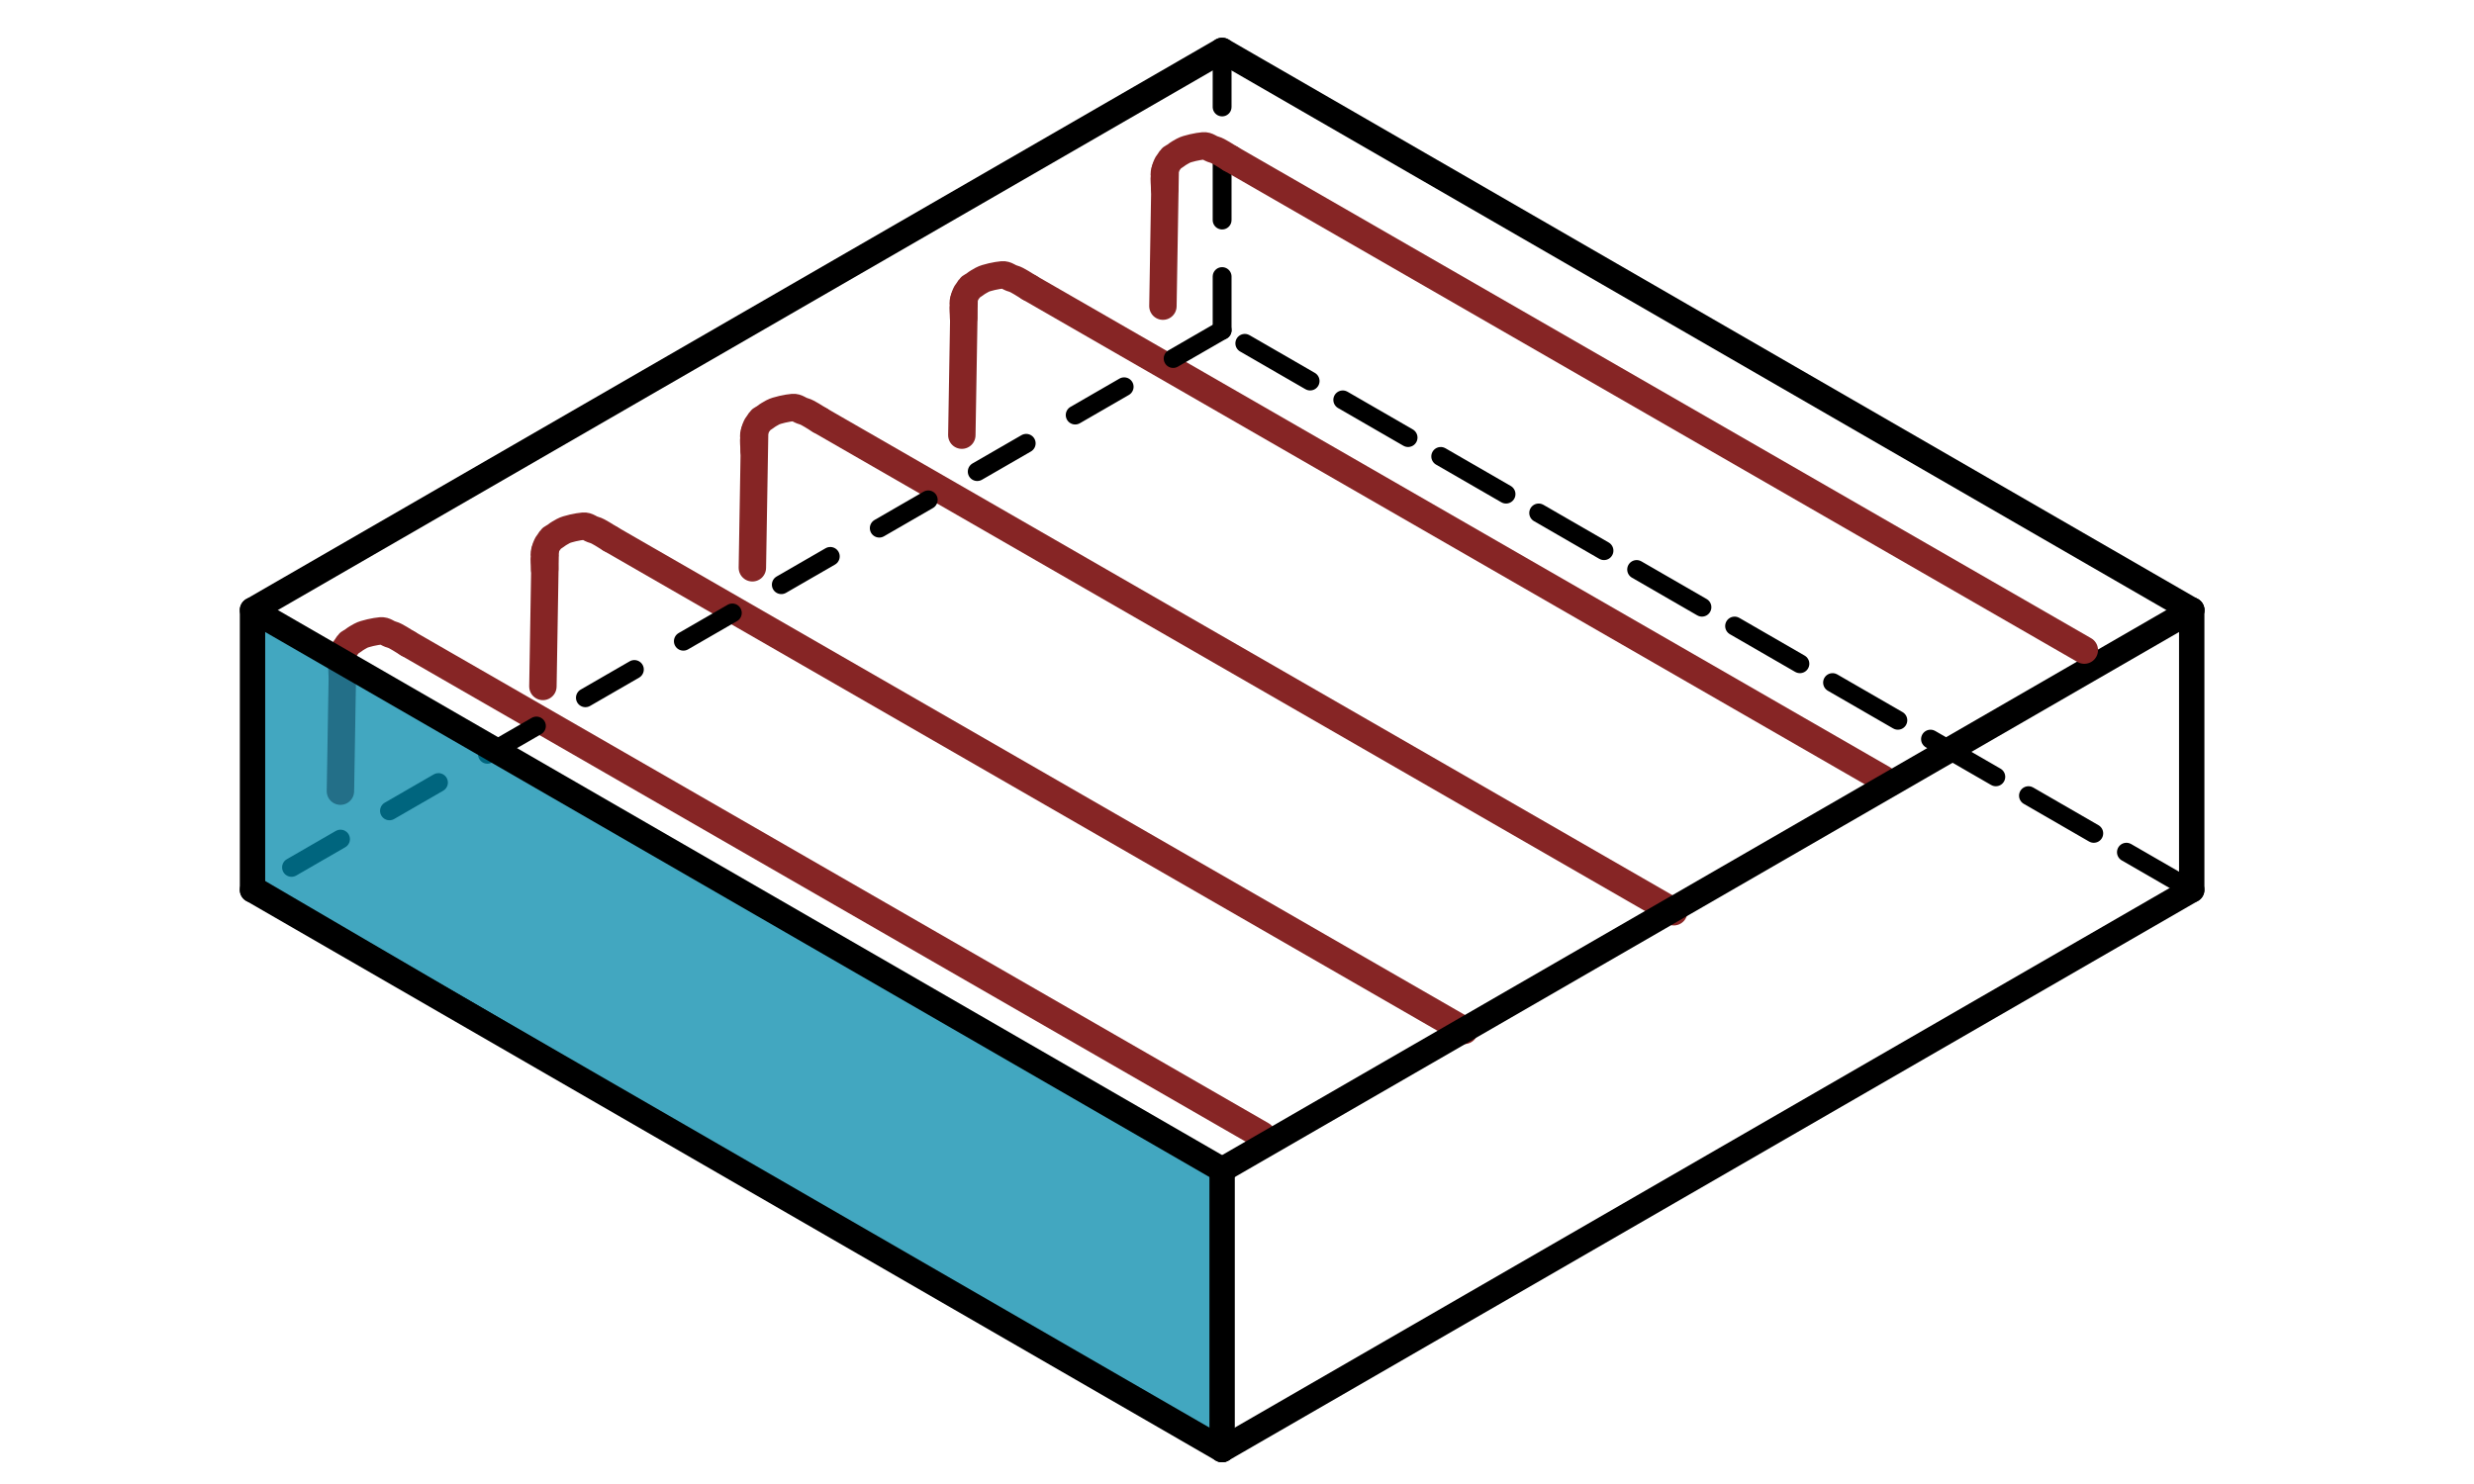
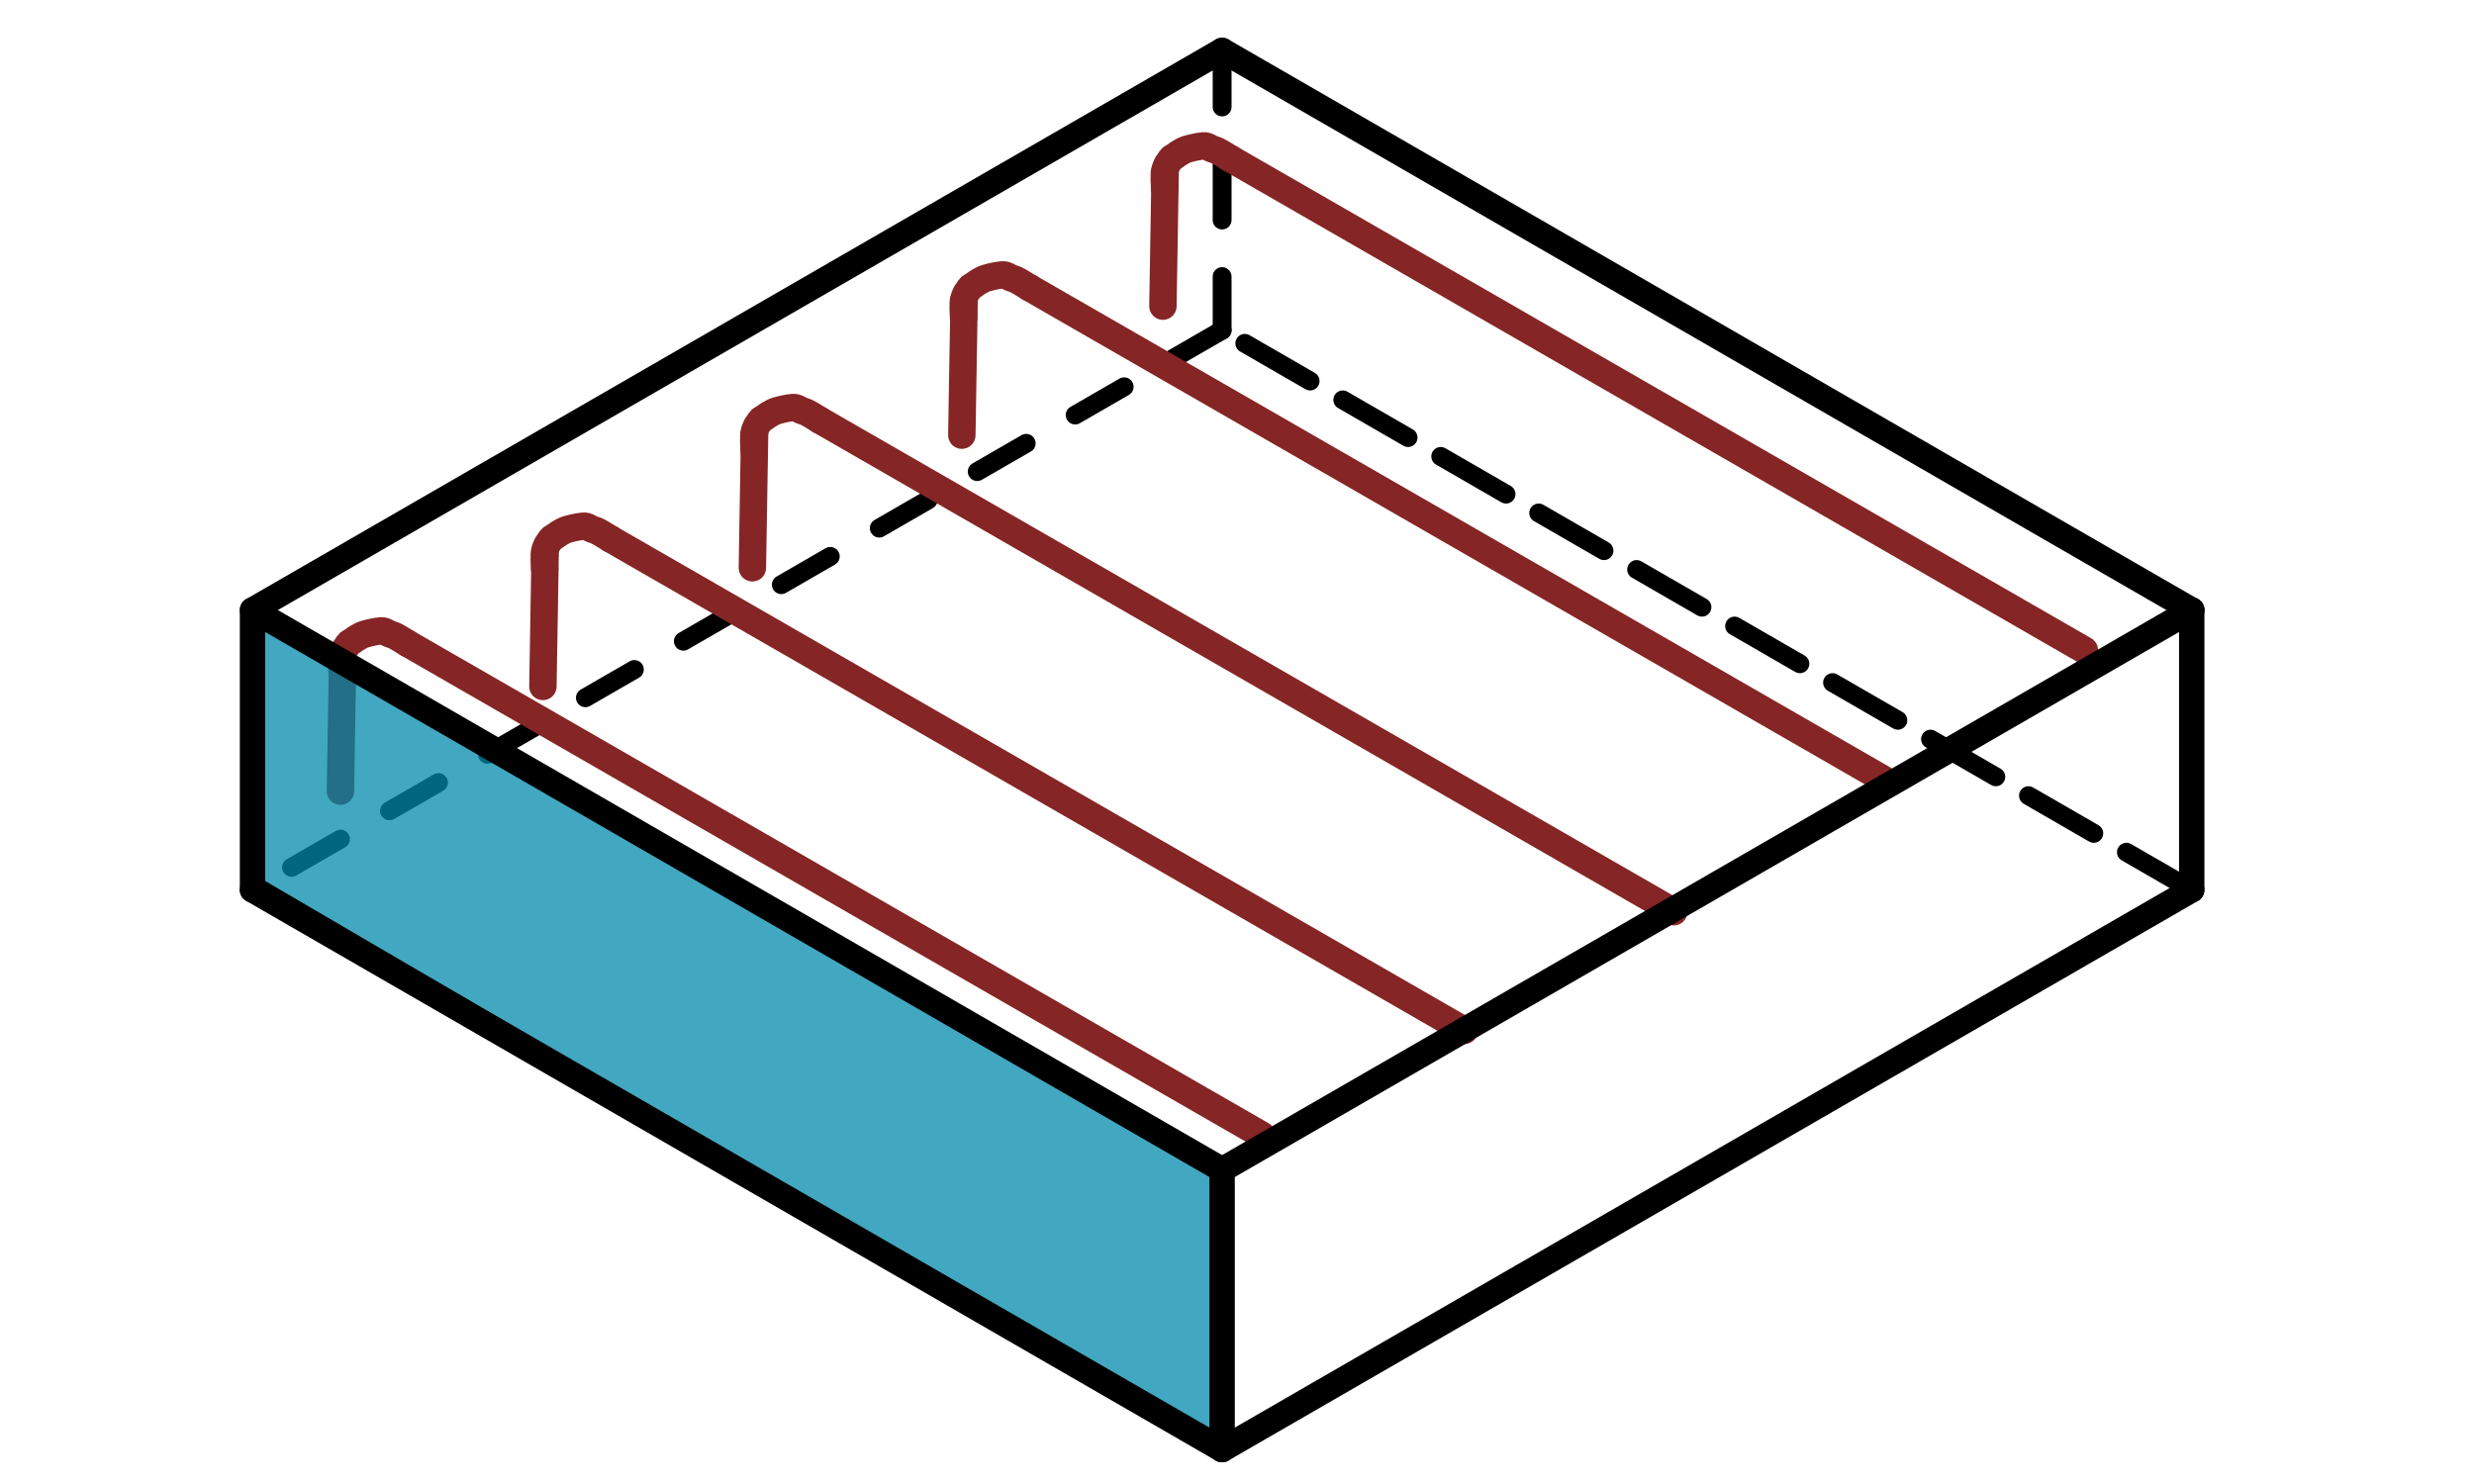
<svg xmlns="http://www.w3.org/2000/svg" xmlns:xlink="http://www.w3.org/1999/xlink" width="200mm" height="120mm" viewBox="0 0 200 120" version="1.1" id="svg2">
+   <path style="fill:none;stroke:#000000;stroke-width:1.524;stroke-linecap:round;stroke-linejoin:miter;stroke-miterlimit:4;stroke-dasharray:4.572, 4.572;stroke-dashoffset:0" d="M 98.797,26.704 20.412,71.959" id="path489" />
+   <path id="path561-6-3-5" d="M 102.006,91.788 32.981,52.045" style="fill:none;stroke:#862525;stroke-width:2.215;stroke-linecap:round;stroke-linejoin:miter;stroke-miterlimit:4;stroke-dasharray:none;stroke-dashoffset:0;stroke-opacity:1" />
+   <path id="path561-6-3-6" d="M 118.375,83.321 49.35,43.578" style="fill:none;stroke:#862525;stroke-width:2.215;stroke-linecap:round;stroke-linejoin:miter;stroke-miterlimit:4;stroke-dasharray:none;stroke-dashoffset:0;stroke-opacity:1" />
+   <path id="path561-6-3-1" d="M 135.308,73.726 66.283,33.983" style="fill:none;stroke:#862525;stroke-width:2.215;stroke-linecap:round;stroke-linejoin:miter;stroke-miterlimit:4;stroke-dasharray:none;stroke-dashoffset:0;stroke-opacity:1" />
+   <path id="path561-6-3-9" d="M 152.241,63.001 83.217,23.258" style="fill:none;stroke:#862525;stroke-width:2.215;stroke-linecap:round;stroke-linejoin:miter;stroke-miterlimit:4;stroke-dasharray:none;stroke-dashoffset:0;stroke-opacity:1" />
  <path id="path571-7-7-5" d="M 27.704,52.956 27.52,63.975" style="fill:none;stroke:#862525;stroke-width:2.215;stroke-linecap:round;stroke-linejoin:miter;stroke-miterlimit:4;stroke-dasharray:none;stroke-dashoffset:0;stroke-opacity:1" />
  <defs id="defs847">
    <linearGradient x1="649.429" y1="807.466" x2="655.352" y2="485.909" id="defitem29" gradientUnits="userSpaceOnUse">
      <stop style="stop-color:#ffffff;stop-opacity:1;" offset="0" id="stop92" />
      <stop style="stop-color:#ffffff;stop-opacity:0.138;" offset="1" id="stop93" />
    </linearGradient>
    <linearGradient y2="485.909" x2="655.352" y1="807.466" x1="649.429" gradientUnits="userSpaceOnUse" id="linearGradient3448" xlink:href="#defitem29" />
    <radialGradient cx="1049.72" cy="345.56" r="1202.15" fx="1049.72" fy="345.56" id="defitem28" gradientUnits="userSpaceOnUse">
      <stop style="stop-color:#ffffff;stop-opacity:1;" offset="0" id="stop89" />
      <stop style="stop-color:#a8a8a8;stop-opacity:1;" offset="1" id="stop90" />
    </radialGradient>
    <radialGradient r="1202.15" fy="64.845" fx="1089.4" cy="64.845" cx="1092.705" gradientUnits="userSpaceOnUse" id="radialGradient3446" xlink:href="#defitem28" />
    <linearGradient x1="287.5" y1="636.707" x2="980" y2="636.707" id="defitem30" gradientUnits="userSpaceOnUse">
      <stop style="stop-color:#464646;stop-opacity:1;" offset="0" id="stop95" />
      <stop style="stop-color:#c2c2c2;stop-opacity:1;" offset="1" id="stop96" />
    </linearGradient>
    <linearGradient y2="636.707" x2="980" y1="636.707" x1="287.5" gradientTransform="matrix(1,0,0,1.016038,0,-11.73855)" gradientUnits="userSpaceOnUse" id="linearGradient3444" xlink:href="#defitem30" />
    <linearGradient x1="921.091" y1="403.188" x2="985.982" y2="317.447" id="defitem27" gradientUnits="userSpaceOnUse">
      <stop style="stop-color:#7e7e7e;stop-opacity:1;" offset="0" id="stop86" />
      <stop style="stop-color:#e5e5e5;stop-opacity:1;" offset="1" id="stop87" />
    </linearGradient>
    <linearGradient y2="317.447" x2="985.982" y1="403.188" x1="921.091" gradientUnits="userSpaceOnUse" id="linearGradient3442" xlink:href="#defitem27" />
    <linearGradient x1="530.761" y1="346.304" x2="293.37" y2="360.275" id="defitem26" gradientUnits="userSpaceOnUse">
      <stop style="stop-color:#5f5f5f;stop-opacity:1;" offset="0" id="stop83" />
      <stop style="stop-color:#e5e5e5;stop-opacity:1;" offset="1" id="stop84" />
    </linearGradient>
    <linearGradient y2="360.275" x2="293.37" y1="346.304" x1="530.761" gradientUnits="userSpaceOnUse" id="linearGradient3440" xlink:href="#defitem26" />
    <linearGradient x1="164.013" y1="412.919" x2="308.75" y2="337.61" id="defitem25" gradientUnits="userSpaceOnUse">
      <stop style="stop-color:#ffffff;stop-opacity:1;" offset="0" id="stop80" />
      <stop style="stop-color:#bfbfbf;stop-opacity:1;" offset="1" id="stop81" />
    </linearGradient>
    <linearGradient y2="337.61" x2="308.75" y1="412.919" x1="164.013" gradientUnits="userSpaceOnUse" id="linearGradient3438" xlink:href="#defitem25" />
    <linearGradient x1="1094.25" y1="270.854" x2="992.489" y2="380.472" id="defitem24" gradientUnits="userSpaceOnUse">
      <stop style="stop-color:#6a6a6a;stop-opacity:1;" offset="0" id="stop77" />
      <stop style="stop-color:#e6e6e6;stop-opacity:1;" offset="1" id="stop78" />
    </linearGradient>
    <linearGradient y2="380.472" x2="992.489" y1="270.854" x1="1094.25" gradientUnits="userSpaceOnUse" id="linearGradient3436" xlink:href="#defitem24" />
    <linearGradient x1="1170.91" y1="476.465" x2="1049.84" y2="549.378" id="defitem23" gradientUnits="userSpaceOnUse">
      <stop style="stop-color:#5f5f5f;stop-opacity:1;" offset="0" id="stop74" />
      <stop style="stop-color:#ebebeb;stop-opacity:1;" offset="1" id="stop75" />
    </linearGradient>
    <linearGradient y2="549.378" x2="1049.84" y1="476.465" x1="1170.91" gradientUnits="userSpaceOnUse" id="linearGradient3434" xlink:href="#defitem23" />
    <linearGradient x1="783.716" y1="105.486" x2="576.149" y2="313.276" id="defitem22" gradientUnits="userSpaceOnUse">
      <stop style="stop-color:#5a5a5a;stop-opacity:1;" offset="0" id="stop71" />
      <stop style="stop-color:#c7c7c7;stop-opacity:1;" offset="1" id="stop72" />
    </linearGradient>
    <linearGradient y2="313.276" x2="576.149" y1="105.486" x1="783.716" gradientUnits="userSpaceOnUse" id="linearGradient3432" xlink:href="#defitem22" />
    <linearGradient x1="280.044" y1="418.698" x2="128.055" y2="484.716" id="defitem21" gradientUnits="userSpaceOnUse">
      <stop style="stop-color:#666666;stop-opacity:1;" offset="0" id="stop68" />
      <stop style="stop-color:#d8d8d8;stop-opacity:1;" offset="1" id="stop69" />
    </linearGradient>
    <linearGradient y2="484.716" x2="128.055" y1="418.698" x1="280.044" gradientUnits="userSpaceOnUse" id="linearGradient3430" xlink:href="#defitem21" />
    <linearGradient x1="129.687" y1="636.954" x2="220" y2="584.41" id="defitem20" gradientUnits="userSpaceOnUse">
      <stop style="stop-color:#ffffff;stop-opacity:1;" offset="0" id="stop65" />
      <stop style="stop-color:#bbbbbb;stop-opacity:1;" offset="1" id="stop66" />
    </linearGradient>
    <linearGradient y2="584.41" x2="220" y1="636.954" x1="129.687" gradientUnits="userSpaceOnUse" id="linearGradient3428" xlink:href="#defitem20" />
    <linearGradient x1="1048.72" y1="629.028" x2="1127.98" y2="583.753" id="defitem19" gradientUnits="userSpaceOnUse">
      <stop style="stop-color:#5e5e5e;stop-opacity:1;" offset="0" id="stop62" />
      <stop style="stop-color:#ededed;stop-opacity:1;" offset="1" id="stop63" />
    </linearGradient>
    <linearGradient y2="583.753" x2="1127.98" y1="629.028" x1="1048.72" gradientUnits="userSpaceOnUse" id="linearGradient3426" xlink:href="#defitem19" />
    <linearGradient x1="370.022" y1="387.273" x2="581.324" y2="291.977" id="defitem18" gradientUnits="userSpaceOnUse">
      <stop style="stop-color:#636363;stop-opacity:1;" offset="0" id="stop59" />
      <stop style="stop-color:#d6d6d6;stop-opacity:1;" offset="1" id="stop60" />
    </linearGradient>
    <linearGradient y2="291.977" x2="581.324" y1="387.273" x1="370.022" gradientUnits="userSpaceOnUse" id="linearGradient3424" xlink:href="#defitem18" />
    <linearGradient x1="732.156" y1="351.939" x2="909.594" y2="351.939" id="defitem17" gradientUnits="userSpaceOnUse">
      <stop style="stop-color:#676767;stop-opacity:1;" offset="0" id="stop56" />
      <stop style="stop-color:#d3d3d3;stop-opacity:1;" offset="1" id="stop57" />
    </linearGradient>
    <linearGradient y2="351.939" x2="909.594" y1="351.939" x1="732.156" gradientUnits="userSpaceOnUse" id="linearGradient3422" xlink:href="#defitem17" />
    <linearGradient x1="1014.43" y1="494.713" x2="1073.01" y2="494.713" id="defitem16" gradientUnits="userSpaceOnUse">
      <stop style="stop-color:#666666;stop-opacity:1;" offset="0" id="stop53" />
      <stop style="stop-color:#dcdcdc;stop-opacity:1;" offset="1" id="stop54" />
    </linearGradient>
    <linearGradient y2="494.713" x2="1073.01" y1="494.713" x1="1014.43" gradientUnits="userSpaceOnUse" id="linearGradient3420" xlink:href="#defitem16" />
    <linearGradient x1="272.592" y1="452.388" x2="193.277" y2="516.37" id="defitem15" gradientUnits="userSpaceOnUse">
      <stop style="stop-color:#6e6e6e;stop-opacity:1;" offset="0" id="stop50" />
      <stop style="stop-color:#d8d8d8;stop-opacity:1;" offset="1" id="stop51" />
    </linearGradient>
    <linearGradient y2="516.37" x2="193.277" y1="452.388" x1="272.592" gradientUnits="userSpaceOnUse" id="linearGradient3418" xlink:href="#defitem15" />
    <radialGradient cx="1037.22" cy="211.088" r="1164.28" fx="1037.22" fy="211.088" id="defitem14" gradientUnits="userSpaceOnUse">
      <stop style="stop-color:#ffffff;stop-opacity:1;" offset="0" id="stop47" />
      <stop style="stop-color:#aaaaaa;stop-opacity:1;" offset="1" id="stop48" />
    </radialGradient>
    <radialGradient r="1164.28" fy="211.088" fx="1037.22" cy="211.088" cx="1037.22" gradientUnits="userSpaceOnUse" id="radialGradient3416" xlink:href="#defitem14" />
    <linearGradient x1="342.65" y1="732.129" x2="379.241" y2="686.83" id="defitem13" gradientUnits="userSpaceOnUse">
      <stop style="stop-color:#ffffff;stop-opacity:1;" offset="0" id="stop44" />
      <stop style="stop-color:#989898;stop-opacity:1;" offset="1" id="stop45" />
    </linearGradient>
    <linearGradient y2="686.83" x2="379.241" y1="732.129" x1="342.65" gradientUnits="userSpaceOnUse" id="linearGradient3414" xlink:href="#defitem13" />
    <radialGradient cx="632.781" cy="484.409" r="540.279" fx="632.781" fy="484.409" id="defitem12" gradientUnits="userSpaceOnUse">
      <stop style="stop-color:#ffffff;stop-opacity:1;" offset="0" id="stop41" />
      <stop style="stop-color:#ededed;stop-opacity:1;" offset="1" id="stop42" />
    </radialGradient>
    <radialGradient r="540.279" fy="484.409" fx="632.781" cy="484.409" cx="632.781" gradientUnits="userSpaceOnUse" id="radialGradient3412" xlink:href="#defitem12" />
    <linearGradient id="linearGradient3682">
      <stop id="stop3684" offset="0" style="stop-color:#ff6d0f;stop-opacity:1;" />
      <stop id="stop3686" offset="1" style="stop-color:#ff1000;stop-opacity:1;" />
    </linearGradient>
    <linearGradient id="linearGradient3864">
      <stop style="stop-color:#71b2f8;stop-opacity:1;" offset="0" id="stop3866" />
      <stop style="stop-color:#002795;stop-opacity:1;" offset="1" id="stop3868" />
    </linearGradient>
  </defs>
  <g id="g4" style="fill:none;stroke:#000000;stroke-width:0.35;stroke-linecap:butt;stroke-linejoin:miter" transform="matrix(1.10758,0,0,1.10758,-13.93848,-201.3762)" />
  <g id="g452" style="fill:none;stroke:#000000;stroke-width:0.13;stroke-linecap:butt;stroke-linejoin:miter" transform="matrix(1.10758,0,0,1.10758,-13.93848,-201.3762)" />
  <g id="layer1" style="display:none" />
  <path d="m 32.981,52.045 c -0.36,-0.207 -0.963,-0.633 -1.309,-0.726 -0.4,-0.108 -0.536,-0.332 -0.883,-0.304 -0.406,0.033 -1.298,0.212 -1.624,0.393 -0.182,0.102 -0.414,0.225 -0.611,0.386 -0.158,0.129 -0.287,0.13 -0.394,0.277 -0.043,0.059 -0.139,0.219 -0.206,0.296 -0.093,0.108 -0.158,0.294 -0.21,0.418 -0.02,0.048 -0.058,0.178 -0.067,0.226 -0.031,0.165 -0.071,0.249 -0.032,0.404 -0.046,0.356 0.013,0.642 0.014,1.086" id="path567-18-6-3" style="fill:none;stroke:#862525;stroke-width:2.215;stroke-linecap:round;stroke-linejoin:miter;stroke-miterlimit:4;stroke-dasharray:none;stroke-dashoffset:0;stroke-opacity:1" />
  <path d="m 49.35,43.578 c -0.36,-0.207 -0.963,-0.633 -1.309,-0.726 -0.4,-0.108 -0.536,-0.332 -0.883,-0.304 -0.406,0.033 -1.298,0.212 -1.624,0.393 -0.182,0.102 -0.414,0.225 -0.611,0.386 -0.158,0.129 -0.287,0.13 -0.394,0.277 -0.043,0.059 -0.139,0.219 -0.206,0.296 -0.093,0.108 -0.158,0.294 -0.21,0.418 -0.02,0.048 -0.058,0.178 -0.067,0.226 -0.031,0.165 -0.071,0.249 -0.032,0.404 -0.046,0.356 0.013,0.642 0.014,1.086" id="path567-18-6-2" style="fill:none;stroke:#862525;stroke-width:2.215;stroke-linecap:round;stroke-linejoin:miter;stroke-miterlimit:4;stroke-dasharray:none;stroke-dashoffset:0;stroke-opacity:1" />
  <path id="path571-7-7-9" d="M 44.073,44.49 43.889,55.508" style="fill:none;stroke:#862525;stroke-width:2.215;stroke-linecap:round;stroke-linejoin:miter;stroke-miterlimit:4;stroke-dasharray:none;stroke-dashoffset:0;stroke-opacity:1" />
  <path d="m 66.283,33.983 c -0.36,-0.207 -0.963,-0.633 -1.309,-0.726 -0.4,-0.108 -0.536,-0.332 -0.883,-0.304 -0.406,0.033 -1.298,0.212 -1.624,0.393 -0.182,0.102 -0.414,0.225 -0.611,0.386 -0.158,0.129 -0.287,0.13 -0.394,0.277 -0.043,0.059 -0.139,0.219 -0.206,0.296 -0.093,0.108 -0.158,0.294 -0.21,0.418 -0.02,0.048 -0.058,0.178 -0.067,0.226 -0.031,0.165 -0.071,0.249 -0.032,0.404 -0.046,0.356 0.013,0.642 0.014,1.086" id="path567-18-6-27" style="fill:none;stroke:#862525;stroke-width:2.215;stroke-linecap:round;stroke-linejoin:miter;stroke-miterlimit:4;stroke-dasharray:none;stroke-dashoffset:0;stroke-opacity:1" />
  <path id="path571-7-7-0" d="M 61.006,34.894 60.822,45.913" style="fill:none;stroke:#862525;stroke-width:2.215;stroke-linecap:round;stroke-linejoin:miter;stroke-miterlimit:4;stroke-dasharray:none;stroke-dashoffset:0;stroke-opacity:1" />
  <path d="m 83.217,23.258 c -0.36,-0.207 -0.963,-0.633 -1.309,-0.726 -0.4,-0.108 -0.536,-0.332 -0.883,-0.304 -0.406,0.033 -1.298,0.212 -1.624,0.393 -0.182,0.102 -0.414,0.225 -0.611,0.386 -0.158,0.129 -0.287,0.13 -0.394,0.277 -0.043,0.059 -0.139,0.219 -0.206,0.296 -0.093,0.108 -0.158,0.294 -0.21,0.418 -0.02,0.048 -0.058,0.178 -0.067,0.226 -0.031,0.165 -0.071,0.249 -0.032,0.404 -0.046,0.356 0.013,0.642 0.014,1.086" id="path567-18-6-36" style="fill:none;stroke:#862525;stroke-width:2.215;stroke-linecap:round;stroke-linejoin:miter;stroke-miterlimit:4;stroke-dasharray:none;stroke-dashoffset:0;stroke-opacity:1" />
  <path id="path571-7-7-06" d="M 77.94,24.17 77.755,35.188" style="fill:none;stroke:#862525;stroke-width:2.215;stroke-linecap:round;stroke-linejoin:miter;stroke-miterlimit:4;stroke-dasharray:none;stroke-dashoffset:0;stroke-opacity:1" />
-   <path id="path561-6-3-9" d="M 152.241,63.001 83.217,23.258" style="fill:none;stroke:#862525;stroke-width:2.215;stroke-linecap:round;stroke-linejoin:miter;stroke-miterlimit:4;stroke-dasharray:none;stroke-dashoffset:0;stroke-opacity:1" />
-   <path id="path561-6-3-1" d="M 135.308,73.726 66.283,33.983" style="fill:none;stroke:#862525;stroke-width:2.215;stroke-linecap:round;stroke-linejoin:miter;stroke-miterlimit:4;stroke-dasharray:none;stroke-dashoffset:0;stroke-opacity:1" />
-   <path id="path561-6-3-6" d="M 118.375,83.321 49.35,43.578" style="fill:none;stroke:#862525;stroke-width:2.215;stroke-linecap:round;stroke-linejoin:miter;stroke-miterlimit:4;stroke-dasharray:none;stroke-dashoffset:0;stroke-opacity:1" />
-   <path id="path561-6-3-5" d="M 102.006,91.788 32.981,52.045" style="fill:none;stroke:#862525;stroke-width:2.215;stroke-linecap:round;stroke-linejoin:miter;stroke-miterlimit:4;stroke-dasharray:none;stroke-dashoffset:0;stroke-opacity:1" />
  <g id="Ortho_-1_-1" transform="matrix(0.05542611,0.09600082,-0.09600082,0.05542611,137.9889,83.27312)">
-     <g transform="scale(1,-1)" id="g483" style="fill:none;stroke:#000000;stroke-width:12.5;stroke-linecap:butt;stroke-linejoin:miter;stroke-dasharray:0.2, 0.1">
-       <path id="path489" d="m -618.718,-51.031 0,-816.497" style="stroke-width:13.748;stroke-linecap:round;stroke-miterlimit:4;stroke-dasharray:41.244,41.244;stroke-dashoffset:0" />
-       <path id="path485" d="M 88.388,357.217 -618.718,-51.031" style="stroke-width:13.748;stroke-linecap:round;stroke-miterlimit:4;stroke-dasharray:54.992,27.496;stroke-dashoffset:0" />
-       <path id="path487" d="M -795.495,51.031 -618.718,-51.031" style="stroke-width:13.748;stroke-linecap:round;stroke-miterlimit:4;stroke-dasharray:41.244,41.244;stroke-dashoffset:0" />
-     </g>
-     <g transform="scale(1,-1)" id="g551" style="fill:none;stroke:#000000;stroke-width:12.5;stroke-linecap:butt;stroke-linejoin:miter;stroke-dasharray:0.02, 0.1" />
+     <path style="fill:none;stroke:#000000;stroke-width:13.748;stroke-linecap:round;stroke-linejoin:miter;stroke-miterlimit:4;stroke-dasharray:54.992, 27.496;stroke-dashoffset:0" d="M 88.388,-357.217 -618.718,51.031" id="path485" />
+     <path style="fill:none;stroke:#000000;stroke-width:13.748;stroke-linecap:round;stroke-linejoin:miter;stroke-miterlimit:4;stroke-dasharray:41.244, 41.244;stroke-dashoffset:0" d="M -795.495,-51.031 -618.718,51.031" id="path487" />
    <path style="fill:#0088aa;fill-opacity:0.742;fill-rule:evenodd;stroke:#000000;stroke-width:2.352px;stroke-linecap:butt;stroke-linejoin:miter;stroke-opacity:1" d="m -784.309,767.203 161.241,92.332 L 78.641,459.824 -92.827,361.861 Z" id="path5114" />
-     <g transform="scale(1,-1)" id="g655" style="fill:none;stroke:#000000;stroke-width:12.5;stroke-linecap:butt;stroke-linejoin:miter">
-       <path id="path657" d="M 88.388,-459.279 -618.718,-867.528" style="stroke-width:18.494;stroke-linecap:round;stroke-miterlimit:4;stroke-dasharray:none;stroke-dashoffset:0" />
-       <path id="path659" d="M -88.388,-357.217 -795.495,-765.466" style="stroke-width:18.494;stroke-miterlimit:4;stroke-dasharray:none;stroke-dashoffset:0" />
-       <path id="path661" d="M 88.388,-459.279 -88.388,-357.217" style="stroke-width:18.494;stroke-linecap:round;stroke-miterlimit:4;stroke-dasharray:none;stroke-dashoffset:0" />
-       <path id="path663" d="m -618.718,-867.528 -176.777,102.062" style="stroke-width:18.494;stroke-linecap:round;stroke-miterlimit:4;stroke-dasharray:none;stroke-dashoffset:0" />
-       <path id="path665" d="M -88.388,459.279 -795.495,51.031" style="stroke-width:18.494;stroke-linecap:round;stroke-miterlimit:4;stroke-dasharray:none;stroke-dashoffset:0" />
-       <path id="7" d="m -795.495,-765.466 c 0,272.166 0,544.331 0,816.497" style="stroke-width:18.494;stroke-linecap:round;stroke-miterlimit:4;stroke-dasharray:none;stroke-dashoffset:0" />
-       <path id="path670" d="M -88.388,459.279 88.388,357.217" style="stroke-width:18.494;stroke-linecap:round;stroke-miterlimit:4;stroke-dasharray:none;stroke-dashoffset:0" />
-       <path id="path673" d="m 88.388,357.217 0,-816.496" style="stroke-width:18.494;stroke-linecap:round;stroke-miterlimit:4;stroke-dasharray:none;stroke-dashoffset:0" />
-       <path id="path667" d="m -88.388,-357.217 0,816.496" style="stroke-width:18.494;stroke-linecap:round;stroke-miterlimit:4;stroke-dasharray:none;stroke-dashoffset:0" />
-     </g>
-     <path style="opacity:0.712;fill:#483737;fill-opacity:0;stroke:none;stroke-width:3.543;stroke-linecap:round;stroke-linejoin:round;stroke-miterlimit:4;stroke-dasharray:10.63, 10.63;stroke-dashoffset:0;stroke-opacity:1" d="M 426.439,536.603 C 314.951,472.27 297.152,461.792 294.407,458.883 l -3.173,-3.363 5.486,-3.136 c 4.443,-2.54 5.486,-3.433 5.486,-4.699 0,-0.95 -0.444,-1.648 -1.132,-1.78 -1.092,-0.21 -10.345,4.745 -11.166,5.979 -0.221,0.333 -0.965,-0.682 -1.652,-2.256 -1.12,-2.565 -1.27,-4.973 -1.45,-23.182 -0.11,-11.176 -0.045,-20.32 0.146,-20.32 0.19,0 9.443,5.245 20.56,11.657 14.243,8.213 20.007,11.864 19.514,12.357 -1.051,1.051 -0.843,3.066 0.364,3.53 0.586,0.225 1.872,-0.068 2.859,-0.651 l 1.794,-1.06 111.792,64.543 111.792,64.543 0,24.967 c 0,13.732 -0.074,24.963 -0.165,24.958 -0.091,-0.005 -58.152,-33.47 -129.024,-74.366 z M 315.819,441.4 c 4.295,-2.477 5.254,-3.317 5.091,-4.46 -0.118,-0.826 -0.747,-1.477 -1.523,-1.575 -1.976,-0.25 -11.564,5.569 -11.564,7.018 0,2.929 1.545,2.739 7.996,-0.982 z" id="path5096" transform="matrix(1.175926,-2.036763,2.036763,1.175926,-1884.176,837.091)" />
-     <path style="opacity:0.712;fill:#483737;fill-opacity:0;stroke:none;stroke-width:3.543;stroke-linecap:round;stroke-linejoin:round;stroke-miterlimit:4;stroke-dasharray:10.63, 10.63;stroke-dashoffset:0;stroke-opacity:1" d="M 426.439,536.603 C 314.951,472.27 297.152,461.792 294.407,458.883 l -3.173,-3.363 5.486,-3.136 c 4.443,-2.54 5.486,-3.433 5.486,-4.699 0,-0.95 -0.444,-1.648 -1.132,-1.78 -1.092,-0.21 -10.345,4.745 -11.166,5.979 -0.221,0.333 -0.965,-0.682 -1.652,-2.256 -1.12,-2.565 -1.27,-4.973 -1.45,-23.182 -0.11,-11.176 -0.045,-20.32 0.146,-20.32 0.19,0 9.443,5.245 20.56,11.657 14.243,8.213 20.007,11.864 19.514,12.357 -1.051,1.051 -0.843,3.066 0.364,3.53 0.586,0.225 1.872,-0.068 2.859,-0.651 l 1.794,-1.06 111.792,64.543 111.792,64.543 0,24.967 c 0,13.732 -0.074,24.963 -0.165,24.958 -0.091,-0.005 -58.152,-33.47 -129.024,-74.366 z M 315.819,441.4 c 4.295,-2.477 5.254,-3.317 5.091,-4.46 -0.118,-0.826 -0.747,-1.477 -1.523,-1.575 -1.976,-0.25 -11.564,5.569 -11.564,7.018 0,2.929 1.545,2.739 7.996,-0.982 z" id="path5098" transform="matrix(1.175926,-2.036763,2.036763,1.175926,-1884.176,837.091)" />
-     <path style="opacity:0.712;fill:#483737;fill-opacity:0;stroke:none;stroke-width:3.543;stroke-linecap:round;stroke-linejoin:round;stroke-miterlimit:4;stroke-dasharray:10.63, 10.63;stroke-dashoffset:0;stroke-opacity:1" d="M 426.439,536.603 C 314.951,472.27 297.152,461.792 294.407,458.883 l -3.173,-3.363 5.486,-3.136 c 4.443,-2.54 5.486,-3.433 5.486,-4.699 0,-0.95 -0.444,-1.648 -1.132,-1.78 -1.092,-0.21 -10.345,4.745 -11.166,5.979 -0.221,0.333 -0.965,-0.682 -1.652,-2.256 -1.12,-2.565 -1.27,-4.973 -1.45,-23.182 -0.11,-11.176 -0.045,-20.32 0.146,-20.32 0.19,0 9.443,5.245 20.56,11.657 14.243,8.213 20.007,11.864 19.514,12.357 -1.051,1.051 -0.843,3.066 0.364,3.53 0.586,0.225 1.872,-0.068 2.859,-0.651 l 1.794,-1.06 111.792,64.543 111.792,64.543 0,24.967 c 0,13.732 -0.074,24.963 -0.165,24.958 -0.091,-0.005 -58.152,-33.47 -129.024,-74.366 z M 315.819,441.4 c 4.295,-2.477 5.254,-3.317 5.091,-4.46 -0.118,-0.826 -0.747,-1.477 -1.523,-1.575 -1.976,-0.25 -11.564,5.569 -11.564,7.018 0,2.929 1.545,2.739 7.996,-0.982 z" id="path5100" transform="matrix(1.175926,-2.036763,2.036763,1.175926,-1884.176,837.091)" />
-     <path style="opacity:0.712;fill:#483737;fill-opacity:0;stroke:none;stroke-width:3.543;stroke-linecap:round;stroke-linejoin:round;stroke-miterlimit:4;stroke-dasharray:10.63, 10.63;stroke-dashoffset:0;stroke-opacity:1" d="M 426.439,536.603 C 314.951,472.27 297.152,461.792 294.407,458.883 l -3.173,-3.363 5.486,-3.136 c 4.443,-2.54 5.486,-3.433 5.486,-4.699 0,-0.95 -0.444,-1.648 -1.132,-1.78 -1.092,-0.21 -10.345,4.745 -11.166,5.979 -0.221,0.333 -0.965,-0.682 -1.652,-2.256 -1.12,-2.565 -1.27,-4.973 -1.45,-23.182 -0.11,-11.176 -0.045,-20.32 0.146,-20.32 0.19,0 9.443,5.245 20.56,11.657 14.243,8.213 20.007,11.864 19.514,12.357 -1.051,1.051 -0.843,3.066 0.364,3.53 0.586,0.225 1.872,-0.068 2.859,-0.651 l 1.794,-1.06 111.792,64.543 111.792,64.543 0,24.967 c 0,13.732 -0.074,24.963 -0.165,24.958 -0.091,-0.005 -58.152,-33.47 -129.024,-74.366 z M 315.819,441.4 c 4.295,-2.477 5.254,-3.317 5.091,-4.46 -0.118,-0.826 -0.747,-1.477 -1.523,-1.575 -1.976,-0.25 -11.564,5.569 -11.564,7.018 0,2.929 1.545,2.739 7.996,-0.982 z" id="path5102" transform="matrix(1.175926,-2.036763,2.036763,1.175926,-1884.176,837.091)" />
-     <path style="opacity:0.712;fill:#483737;fill-opacity:0;stroke:none;stroke-width:3.543;stroke-linecap:round;stroke-linejoin:round;stroke-miterlimit:4;stroke-dasharray:10.63, 10.63;stroke-dashoffset:0;stroke-opacity:1" d="m 409.067,556.311 c -119.328,-68.894 -145.99,-84.533 -144.922,-85.01 1.796,-0.802 2.294,-2.434 1.104,-3.624 -0.799,-0.799 -1.316,-0.843 -2.668,-0.227 l -1.676,0.764 0,-38.72 0,-38.72 1.487,0.945 c 0.818,0.52 5.278,3.118 9.912,5.774 l 8.425,4.829 0,20.926 c 0,23.132 0.286,25.395 4.139,32.715 4.658,8.848 -2.496,4.423 139.919,86.554 71.781,41.397 130.593,75.328 130.692,75.404 0.1,0.076 0.1,5.24 0,11.476 l -0.181,11.339 -146.23,-84.426 z M 278.856,462.736 c 3.884,-2.294 4.847,-3.178 4.847,-4.451 0,-2.431 -1.633,-2.262 -6.768,0.698 -5.32,3.067 -6.31,4.025 -5.728,5.541 0.653,1.703 2.45,1.283 7.649,-1.788 z" id="path5104" transform="matrix(1.175926,-2.036763,2.036763,1.175926,-1884.176,837.091)" />
+     <path style="fill:none;stroke:#000000;stroke-width:18.494;stroke-linecap:round;stroke-linejoin:miter;stroke-miterlimit:4;stroke-dasharray:none;stroke-dashoffset:0" d="M 88.388,459.279 -618.718,867.528" id="path657" />
+     <path style="fill:none;stroke:#000000;stroke-width:18.494;stroke-linecap:butt;stroke-linejoin:miter;stroke-miterlimit:4;stroke-dasharray:none;stroke-dashoffset:0" d="M -88.388,357.217 -795.495,765.466" id="path659" />
+     <path style="fill:none;stroke:#000000;stroke-width:18.494;stroke-linecap:round;stroke-linejoin:miter;stroke-miterlimit:4;stroke-dasharray:none;stroke-dashoffset:0" d="M 88.388,459.279 -88.388,357.217" id="path661" />
+     <path style="fill:none;stroke:#000000;stroke-width:18.494;stroke-linecap:round;stroke-linejoin:miter;stroke-miterlimit:4;stroke-dasharray:none;stroke-dashoffset:0" d="M -618.718,867.528 -795.495,765.466" id="path663" />
+     <path style="fill:none;stroke:#000000;stroke-width:18.494;stroke-linecap:round;stroke-linejoin:miter;stroke-miterlimit:4;stroke-dasharray:none;stroke-dashoffset:0" d="M -88.388,-459.279 -795.495,-51.031" id="path665" />
+     <path style="fill:none;stroke:#000000;stroke-width:18.494;stroke-linecap:round;stroke-linejoin:miter;stroke-miterlimit:4;stroke-dasharray:none;stroke-dashoffset:0" d="m -795.495,765.466 c 0,-272.166 0,-544.331 0,-816.497" id="7" />
+     <path style="fill:none;stroke:#000000;stroke-width:18.494;stroke-linecap:round;stroke-linejoin:miter;stroke-miterlimit:4;stroke-dasharray:none;stroke-dashoffset:0" d="M -88.388,-459.279 88.388,-357.217" id="path670" />
+     <path style="fill:none;stroke:#000000;stroke-width:18.494;stroke-linecap:round;stroke-linejoin:miter;stroke-miterlimit:4;stroke-dasharray:none;stroke-dashoffset:0" d="m 88.388,-357.217 0,816.496" id="path673" />
+     <path style="opacity:0.712;fill:#483737;fill-opacity:0;stroke:none;stroke-width:3.543;stroke-linecap:round;stroke-linejoin:round;stroke-miterlimit:4;stroke-dasharray:10.63, 10.63;stroke-dashoffset:0;stroke-opacity:1" d="m -289.782,599.541 c -262.132,151.423 -304.403,175.355 -313.556,177.525 l -10.58,2.508 0.063,-14.861 c 0.051,-12.036 -0.542,-15.21 -3.12,-16.698 -1.934,-1.117 -3.879,-1.034 -4.957,0.211 -1.712,1.977 -2.501,26.651 -0.952,29.772 0.418,0.843 -2.524,1.163 -6.538,0.711 -6.54,-0.735 -11.624,-3.261 -48.921,-24.307 -22.893,-12.918 -41.44,-23.804 -41.216,-24.192 0.224,-0.388 21.787,-13.064 47.919,-28.169 33.478,-19.352 47.69,-26.8 48.115,-25.213 0.905,3.378 5.254,5.324 7.618,3.409 1.146,-0.929 2.063,-3.894 2.036,-6.589 l -0.049,-4.901 262.918,-151.797 262.918,-151.797 50.852,29.36 c 27.969,16.148 50.757,29.506 50.64,29.686 -0.117,0.179 -136.552,79.083 -303.189,175.343 z m -323.986,113.356 c 0.005,-11.661 -0.579,-14.601 -3.099,-15.613 -1.822,-0.732 -3.888,-0.216 -4.999,1.248 -2.832,3.731 -2.256,30.102 0.695,31.806 5.965,3.444 7.396,0.073 7.403,-17.441 z" id="path5096" />
+     <path style="opacity:0.712;fill:#483737;fill-opacity:0;stroke:none;stroke-width:3.543;stroke-linecap:round;stroke-linejoin:round;stroke-miterlimit:4;stroke-dasharray:10.63, 10.63;stroke-dashoffset:0;stroke-opacity:1" d="m -289.782,599.541 c -262.132,151.423 -304.403,175.355 -313.556,177.525 l -10.58,2.508 0.063,-14.861 c 0.051,-12.036 -0.542,-15.21 -3.12,-16.698 -1.934,-1.117 -3.879,-1.034 -4.957,0.211 -1.712,1.977 -2.501,26.651 -0.952,29.772 0.418,0.843 -2.524,1.163 -6.538,0.711 -6.54,-0.735 -11.624,-3.261 -48.921,-24.307 -22.893,-12.918 -41.44,-23.804 -41.216,-24.192 0.224,-0.388 21.787,-13.064 47.919,-28.169 33.478,-19.352 47.69,-26.8 48.115,-25.213 0.905,3.378 5.254,5.324 7.618,3.409 1.146,-0.929 2.063,-3.894 2.036,-6.589 l -0.049,-4.901 262.918,-151.797 262.918,-151.797 50.852,29.36 c 27.969,16.148 50.757,29.506 50.64,29.686 -0.117,0.179 -136.552,79.083 -303.189,175.343 z m -323.986,113.356 c 0.005,-11.661 -0.579,-14.601 -3.099,-15.613 -1.822,-0.732 -3.888,-0.216 -4.999,1.248 -2.832,3.731 -2.256,30.102 0.695,31.806 5.965,3.444 7.396,0.073 7.403,-17.441 z" id="path5098" />
+     <path style="opacity:0.712;fill:#483737;fill-opacity:0;stroke:none;stroke-width:3.543;stroke-linecap:round;stroke-linejoin:round;stroke-miterlimit:4;stroke-dasharray:10.63, 10.63;stroke-dashoffset:0;stroke-opacity:1" d="m -289.782,599.541 c -262.132,151.423 -304.403,175.355 -313.556,177.525 l -10.58,2.508 0.063,-14.861 c 0.051,-12.036 -0.542,-15.21 -3.12,-16.698 -1.934,-1.117 -3.879,-1.034 -4.957,0.211 -1.712,1.977 -2.501,26.651 -0.952,29.772 0.418,0.843 -2.524,1.163 -6.538,0.711 -6.54,-0.735 -11.624,-3.261 -48.921,-24.307 -22.893,-12.918 -41.44,-23.804 -41.216,-24.192 0.224,-0.388 21.787,-13.064 47.919,-28.169 33.478,-19.352 47.69,-26.8 48.115,-25.213 0.905,3.378 5.254,5.324 7.618,3.409 1.146,-0.929 2.063,-3.894 2.036,-6.589 l -0.049,-4.901 262.918,-151.797 262.918,-151.797 50.852,29.36 c 27.969,16.148 50.757,29.506 50.64,29.686 -0.117,0.179 -136.552,79.083 -303.189,175.343 z m -323.986,113.356 c 0.005,-11.661 -0.579,-14.601 -3.099,-15.613 -1.822,-0.732 -3.888,-0.216 -4.999,1.248 -2.832,3.731 -2.256,30.102 0.695,31.806 5.965,3.444 7.396,0.073 7.403,-17.441 z" id="path5100" />
+     <path style="opacity:0.712;fill:#483737;fill-opacity:0;stroke:none;stroke-width:3.543;stroke-linecap:round;stroke-linejoin:round;stroke-miterlimit:4;stroke-dasharray:10.63, 10.63;stroke-dashoffset:0;stroke-opacity:1" d="m -289.782,599.541 c -262.132,151.423 -304.403,175.355 -313.556,177.525 l -10.58,2.508 0.063,-14.861 c 0.051,-12.036 -0.542,-15.21 -3.12,-16.698 -1.934,-1.117 -3.879,-1.034 -4.957,0.211 -1.712,1.977 -2.501,26.651 -0.952,29.772 0.418,0.843 -2.524,1.163 -6.538,0.711 -6.54,-0.735 -11.624,-3.261 -48.921,-24.307 -22.893,-12.918 -41.44,-23.804 -41.216,-24.192 0.224,-0.388 21.787,-13.064 47.919,-28.169 33.478,-19.352 47.69,-26.8 48.115,-25.213 0.905,3.378 5.254,5.324 7.618,3.409 1.146,-0.929 2.063,-3.894 2.036,-6.589 l -0.049,-4.901 262.918,-151.797 262.918,-151.797 50.852,29.36 c 27.969,16.148 50.757,29.506 50.64,29.686 -0.117,0.179 -136.552,79.083 -303.189,175.343 z m -323.986,113.356 c 0.005,-11.661 -0.579,-14.601 -3.099,-15.613 -1.822,-0.732 -3.888,-0.216 -4.999,1.248 -2.832,3.731 -2.256,30.102 0.695,31.806 5.965,3.444 7.396,0.073 7.403,-17.441 z" id="path5102" />
+     <path style="opacity:0.712;fill:#483737;fill-opacity:0;stroke:none;stroke-width:3.543;stroke-linecap:round;stroke-linejoin:round;stroke-miterlimit:4;stroke-dasharray:10.63, 10.63;stroke-dashoffset:0;stroke-opacity:1" d="m -270.069,658.098 c -280.641,162.029 -343.847,197.942 -343.562,195.207 0.48,-4.602 -2.261,-7.534 -6.084,-6.51 -2.567,0.688 -3.265,1.69 -3.6,5.166 l -0.416,4.313 -78.862,-45.531 -78.862,-45.531 3.673,-1.917 c 2.02,-1.055 12.557,-7.084 23.416,-13.399 l 19.743,-11.482 42.622,24.608 c 47.115,27.202 52.061,29.28 71.499,30.039 23.498,0.918 6.072,10.285 340.824,-183.2 168.724,-97.522 306.993,-177.405 307.264,-177.52 0.271,-0.114 10.79,5.959 23.375,13.495 l 22.882,13.703 -343.911,198.558 z m -343.709,155.173 c -0.105,-10.609 -0.774,-13.61 -3.367,-15.107 -4.951,-2.858 -6.528,0.666 -6.536,14.606 -0.009,14.443 0.778,17.585 4.55,18.183 4.237,0.671 5.494,-3.481 5.353,-17.682 z" id="path5104" />
  </g>
  <path id="path561-6-3" d="M 168.497,52.569 99.472,12.826" style="fill:none;stroke:#862525;stroke-width:2.215;stroke-linecap:round;stroke-linejoin:miter;stroke-miterlimit:4;stroke-dasharray:none;stroke-dashoffset:0;stroke-opacity:1" />
  <path d="m 99.472,12.826 c -0.36,-0.207 -0.963,-0.633 -1.309,-0.726 -0.4,-0.108 -0.536,-0.332 -0.883,-0.304 -0.406,0.033 -1.298,0.212 -1.624,0.393 -0.182,0.102 -0.414,0.225 -0.611,0.386 -0.158,0.129 -0.287,0.13 -0.394,0.277 -0.043,0.059 -0.139,0.219 -0.206,0.296 -0.093,0.108 -0.158,0.294 -0.21,0.418 -0.02,0.048 -0.058,0.178 -0.067,0.226 -0.031,0.165 -0.071,0.249 -0.032,0.404 -0.046,0.356 0.013,0.642 0.014,1.086" id="path567-18-6" style="fill:none;stroke:#862525;stroke-width:2.215;stroke-linecap:round;stroke-linejoin:miter;stroke-miterlimit:4;stroke-dasharray:none;stroke-dashoffset:0;stroke-opacity:1" />
  <path id="path571-7-7" d="M 94.195,13.738 94.011,24.756" style="fill:none;stroke:#862525;stroke-width:2.215;stroke-linecap:round;stroke-linejoin:miter;stroke-miterlimit:4;stroke-dasharray:none;stroke-dashoffset:0;stroke-opacity:1" />
+   <path style="fill:none;stroke:#000000;stroke-width:2.05;stroke-linecap:round;stroke-linejoin:miter;stroke-miterlimit:4;stroke-dasharray:none;stroke-dashoffset:0" d="M 98.797,94.587 177.181,49.332" id="path667" />
</svg>
